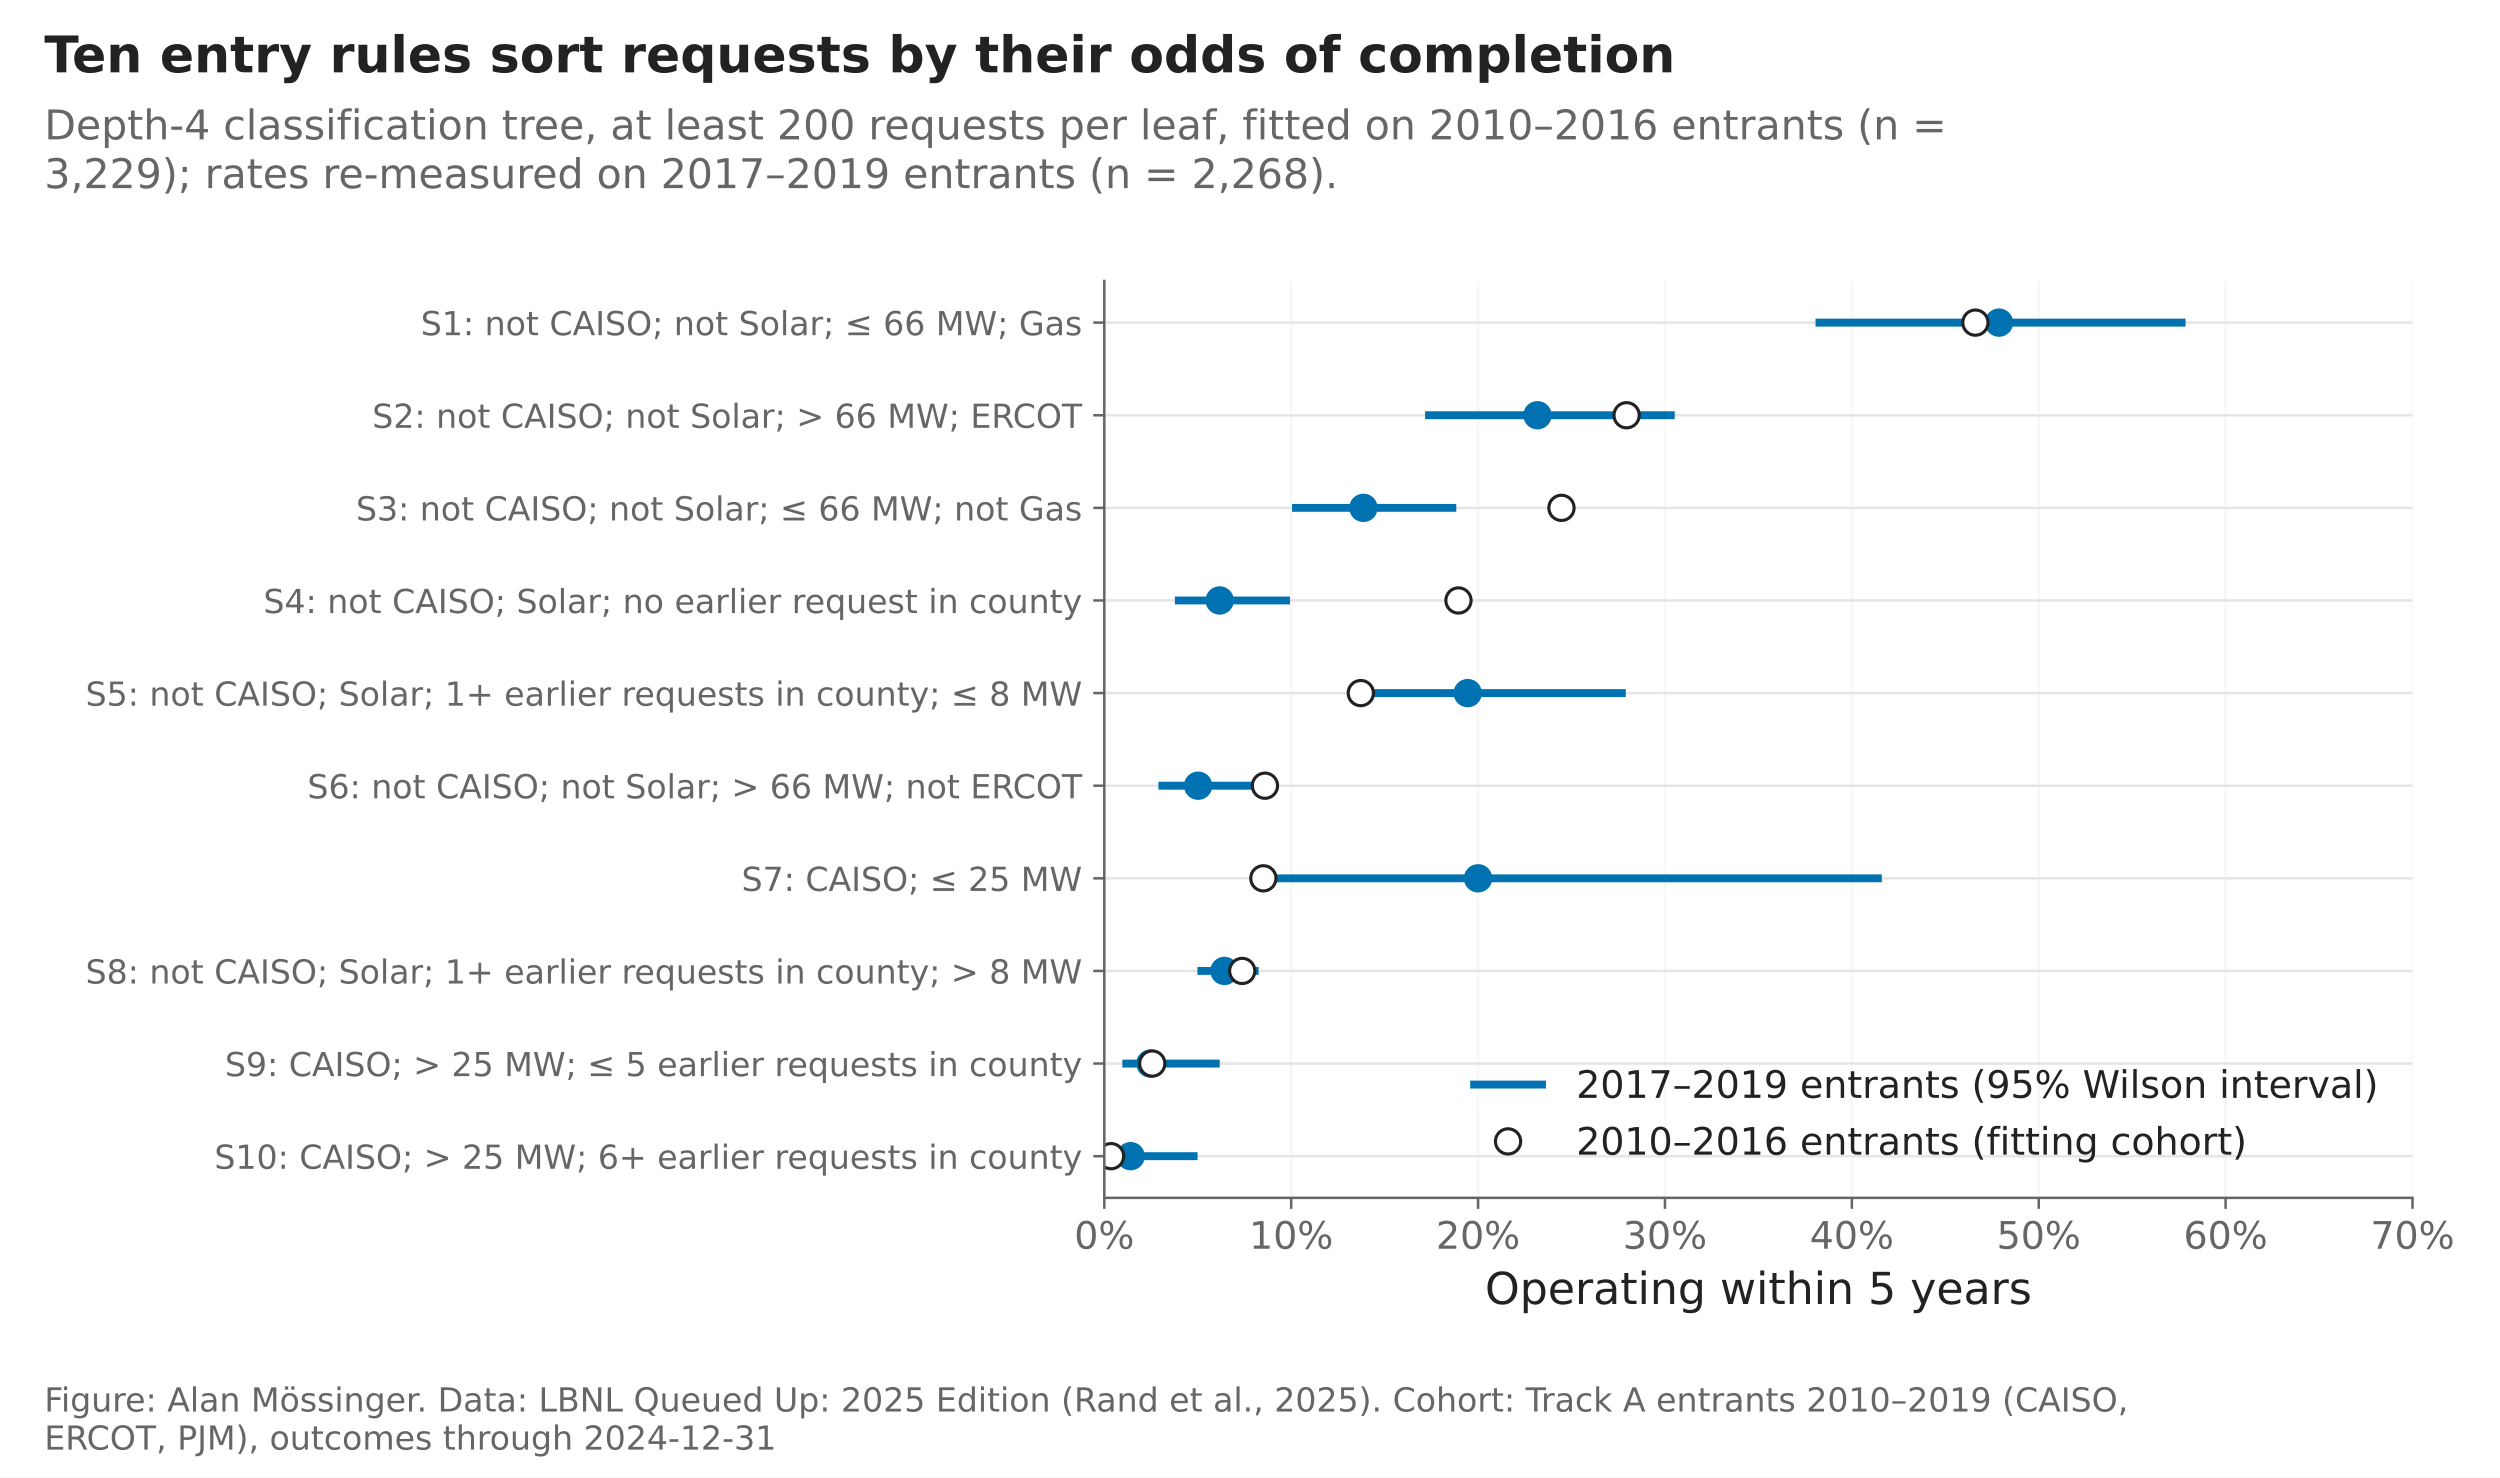
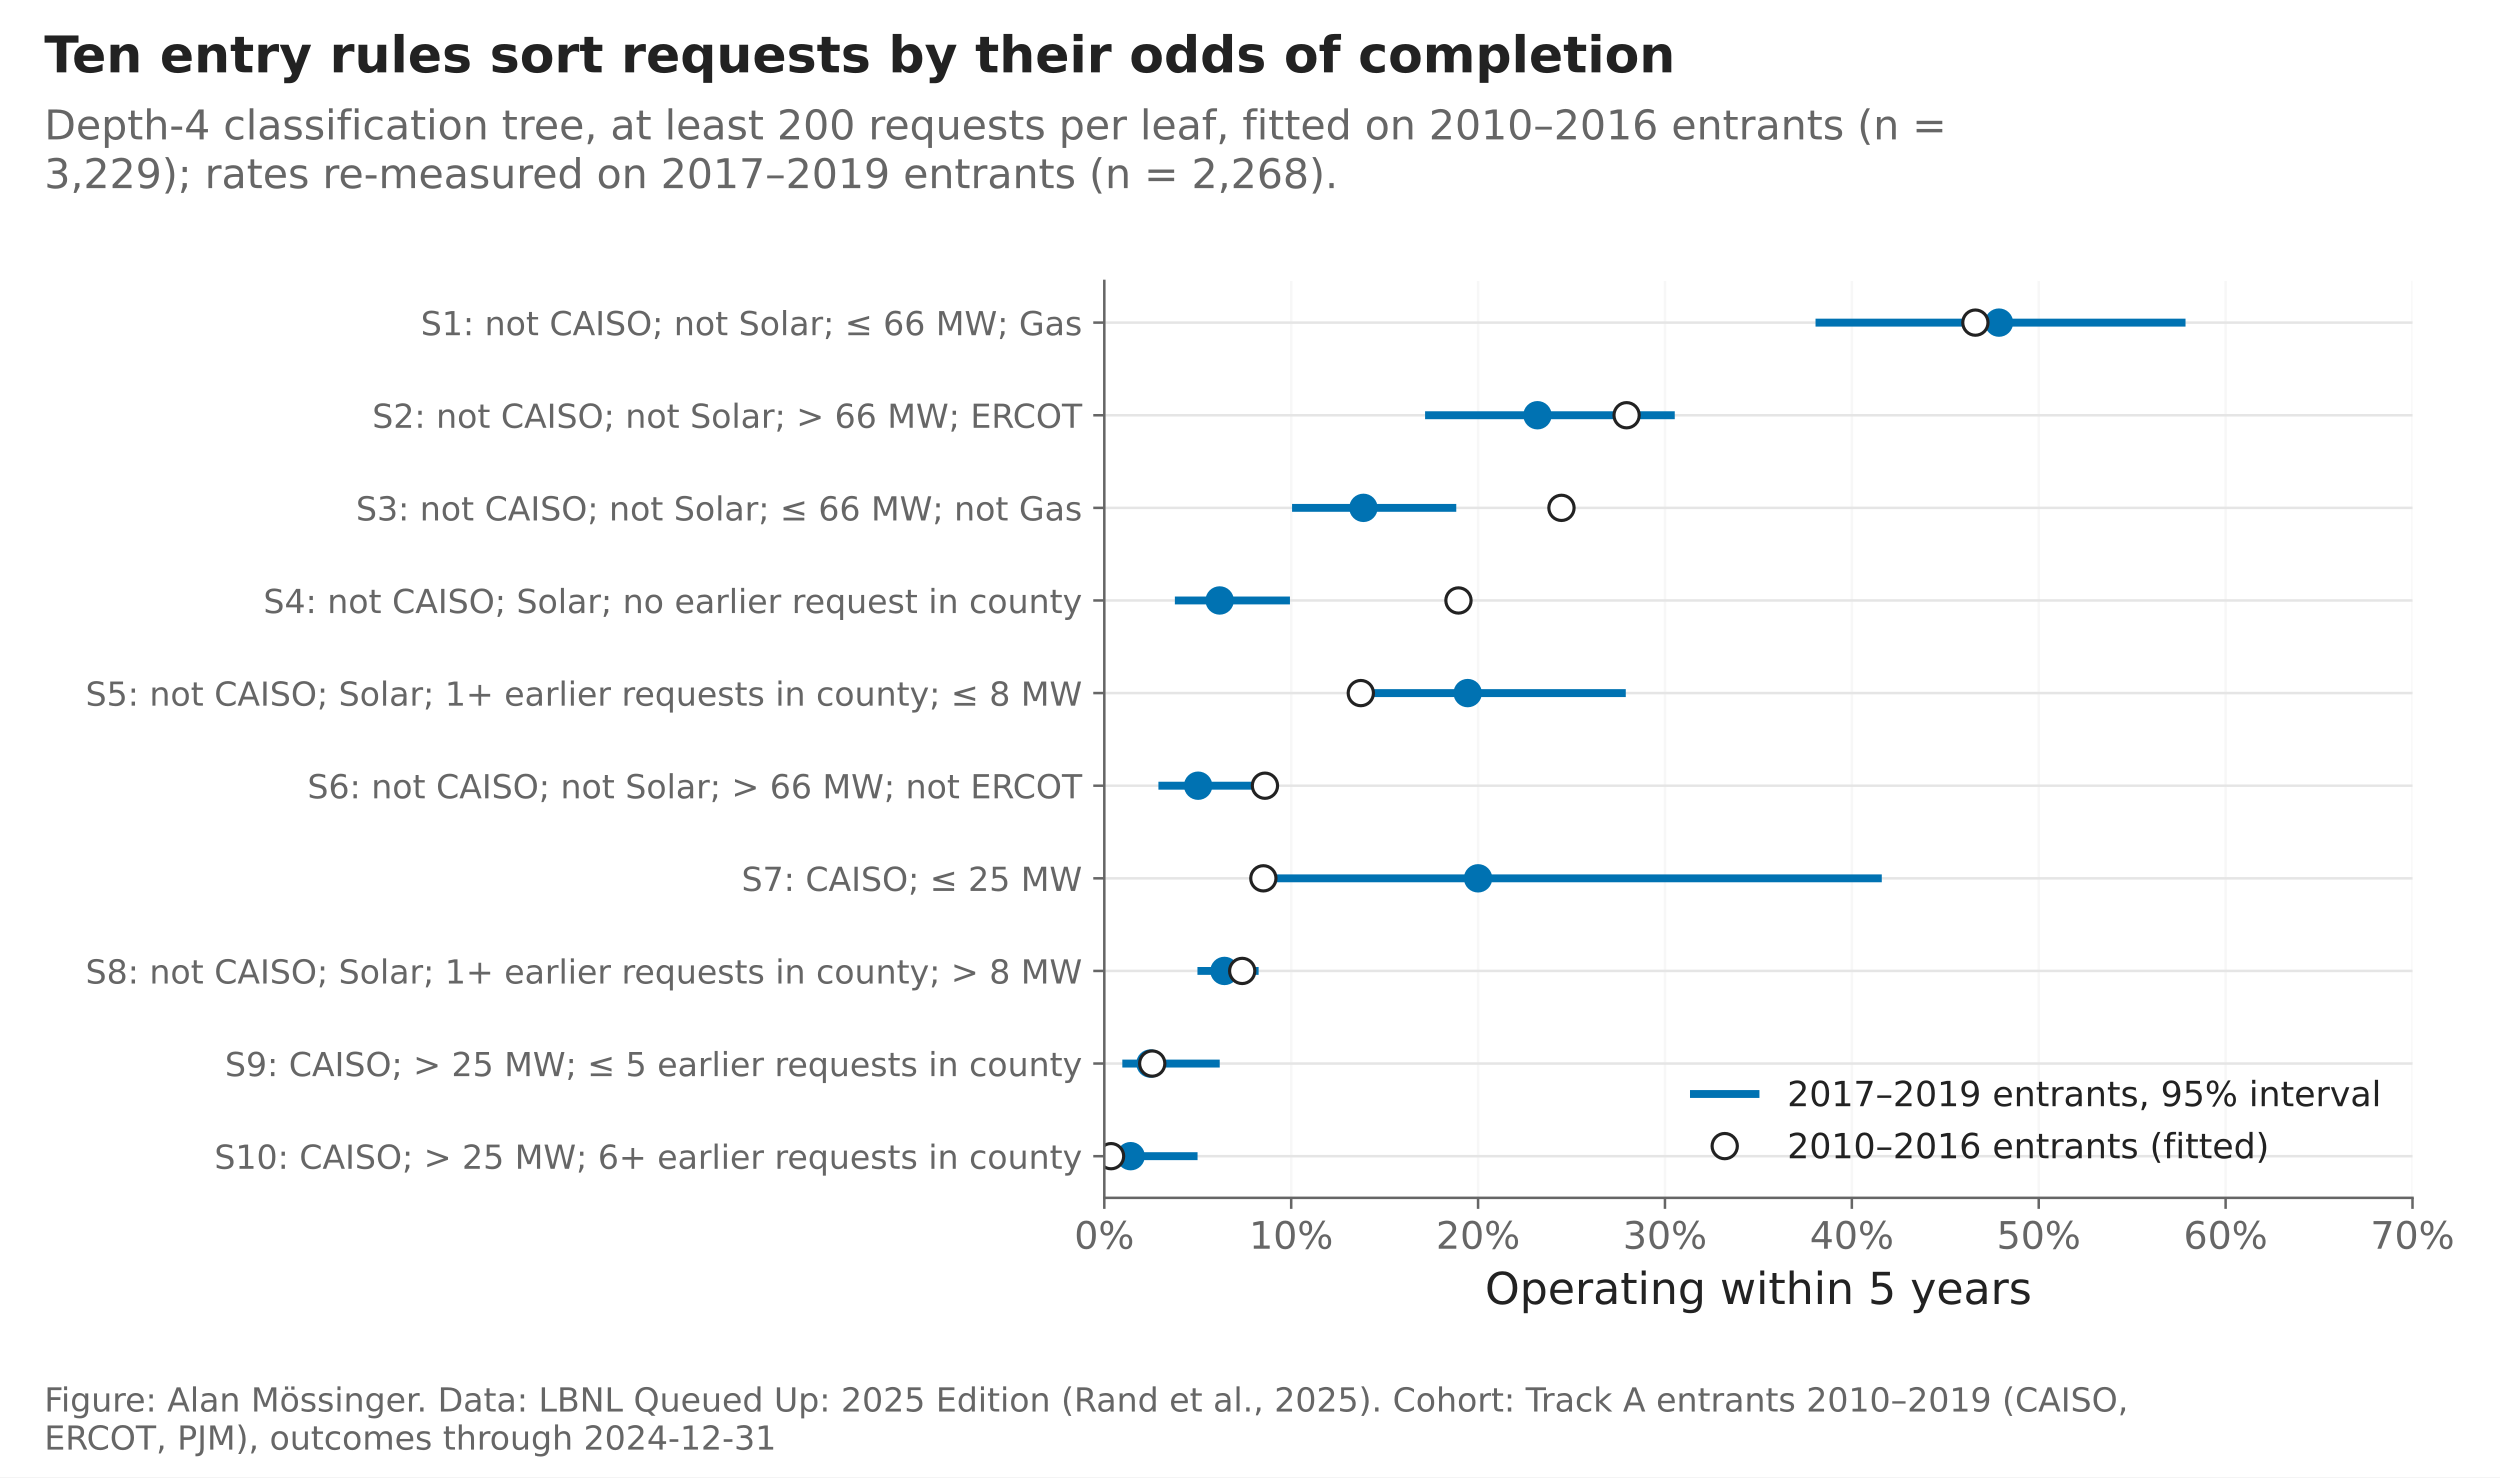
<svg xmlns="http://www.w3.org/2000/svg" xmlns:xlink="http://www.w3.org/1999/xlink" width="792pt" height="468pt" viewBox="0 0 792 468" version="1.1">
  <defs>
    <style type="text/css">*{stroke-linejoin: round; stroke-linecap: butt}</style>
  </defs>
  <g id="figure_1">
    <g id="patch_1">
      <path d="M 0 468  L 792 468  L 792 0  L 0 0  z " style="fill: #ffffff" />
    </g>
    <g id="axes_1">
      <g id="patch_2">
        <path d="M 349.844 379.478  L 764.28 379.478  L 764.28 89.004  L 349.844 89.004  z " style="fill: #ffffff" />
      </g>
      <g id="matplotlib.axis_1">
        <g id="xtick_1">
          <g id="line2d_1">
            <path d="M 349.844 379.478  L 349.844 89.004  " clip-path="url(#p31471c4d03)" style="fill: none; stroke: #e5e5e5; stroke-opacity: 0.3; stroke-width: 0.8; stroke-linecap: square" />
          </g>
          <g id="line2d_2">
            <defs>
              <path id="me00eba5936" d="M 0 0  L 0 3.5  " style="stroke: #666666; stroke-width: 0.8" />
            </defs>
            <g>
              <use xlink:href="#me00eba5936" x="349.844" y="379.478" style="fill: #666666; stroke: #666666; stroke-width: 0.8" />
            </g>
          </g>
          <g id="text_1">
            <text style="font-size: 12px; font-family: 'DejaVu Sans', 'Bitstream Vera Sans', 'Computer Modern Sans Serif', 'Lucida Grande', 'Verdana', 'Geneva', 'Lucid', 'Arial', 'Helvetica', 'Avant Garde', sans-serif; text-anchor: middle; fill: #666666" x="349.844" y="395.595" transform="rotate(-0 349.8438 395.5952)">0%</text>
          </g>
        </g>
        <g id="xtick_2">
          <g id="line2d_3">
            <path d="M 409.049 379.478  L 409.049 89.004  " clip-path="url(#p31471c4d03)" style="fill: none; stroke: #e5e5e5; stroke-opacity: 0.3; stroke-width: 0.8; stroke-linecap: square" />
          </g>
          <g id="line2d_4">
            <g>
              <use xlink:href="#me00eba5936" x="409.049" y="379.478" style="fill: #666666; stroke: #666666; stroke-width: 0.8" />
            </g>
          </g>
          <g id="text_2">
            <text style="font-size: 12px; font-family: 'DejaVu Sans', 'Bitstream Vera Sans', 'Computer Modern Sans Serif', 'Lucida Grande', 'Verdana', 'Geneva', 'Lucid', 'Arial', 'Helvetica', 'Avant Garde', sans-serif; text-anchor: middle; fill: #666666" x="409.049" y="395.595" transform="rotate(-0 409.0489 395.5952)">10%</text>
          </g>
        </g>
        <g id="xtick_3">
          <g id="line2d_5">
            <path d="M 468.254 379.478  L 468.254 89.004  " clip-path="url(#p31471c4d03)" style="fill: none; stroke: #e5e5e5; stroke-opacity: 0.3; stroke-width: 0.8; stroke-linecap: square" />
          </g>
          <g id="line2d_6">
            <g>
              <use xlink:href="#me00eba5936" x="468.254" y="379.478" style="fill: #666666; stroke: #666666; stroke-width: 0.8" />
            </g>
          </g>
          <g id="text_3">
            <text style="font-size: 12px; font-family: 'DejaVu Sans', 'Bitstream Vera Sans', 'Computer Modern Sans Serif', 'Lucida Grande', 'Verdana', 'Geneva', 'Lucid', 'Arial', 'Helvetica', 'Avant Garde', sans-serif; text-anchor: middle; fill: #666666" x="468.254" y="395.595" transform="rotate(-0 468.2541 395.5952)">20%</text>
          </g>
        </g>
        <g id="xtick_4">
          <g id="line2d_7">
            <path d="M 527.459 379.478  L 527.459 89.004  " clip-path="url(#p31471c4d03)" style="fill: none; stroke: #e5e5e5; stroke-opacity: 0.3; stroke-width: 0.8; stroke-linecap: square" />
          </g>
          <g id="line2d_8">
            <g>
              <use xlink:href="#me00eba5936" x="527.459" y="379.478" style="fill: #666666; stroke: #666666; stroke-width: 0.8" />
            </g>
          </g>
          <g id="text_4">
            <text style="font-size: 12px; font-family: 'DejaVu Sans', 'Bitstream Vera Sans', 'Computer Modern Sans Serif', 'Lucida Grande', 'Verdana', 'Geneva', 'Lucid', 'Arial', 'Helvetica', 'Avant Garde', sans-serif; text-anchor: middle; fill: #666666" x="527.459" y="395.595" transform="rotate(-0 527.4593 395.5952)">30%</text>
          </g>
        </g>
        <g id="xtick_5">
          <g id="line2d_9">
            <path d="M 586.664 379.478  L 586.664 89.004  " clip-path="url(#p31471c4d03)" style="fill: none; stroke: #e5e5e5; stroke-opacity: 0.3; stroke-width: 0.8; stroke-linecap: square" />
          </g>
          <g id="line2d_10">
            <g>
              <use xlink:href="#me00eba5936" x="586.664" y="379.478" style="fill: #666666; stroke: #666666; stroke-width: 0.8" />
            </g>
          </g>
          <g id="text_5">
            <text style="font-size: 12px; font-family: 'DejaVu Sans', 'Bitstream Vera Sans', 'Computer Modern Sans Serif', 'Lucida Grande', 'Verdana', 'Geneva', 'Lucid', 'Arial', 'Helvetica', 'Avant Garde', sans-serif; text-anchor: middle; fill: #666666" x="586.664" y="395.595" transform="rotate(-0 586.6645 395.5952)">40%</text>
          </g>
        </g>
        <g id="xtick_6">
          <g id="line2d_11">
            <path d="M 645.87 379.478  L 645.87 89.004  " clip-path="url(#p31471c4d03)" style="fill: none; stroke: #e5e5e5; stroke-opacity: 0.3; stroke-width: 0.8; stroke-linecap: square" />
          </g>
          <g id="line2d_12">
            <g>
              <use xlink:href="#me00eba5936" x="645.87" y="379.478" style="fill: #666666; stroke: #666666; stroke-width: 0.8" />
            </g>
          </g>
          <g id="text_6">
            <text style="font-size: 12px; font-family: 'DejaVu Sans', 'Bitstream Vera Sans', 'Computer Modern Sans Serif', 'Lucida Grande', 'Verdana', 'Geneva', 'Lucid', 'Arial', 'Helvetica', 'Avant Garde', sans-serif; text-anchor: middle; fill: #666666" x="645.87" y="395.595" transform="rotate(-0 645.8696 395.5952)">50%</text>
          </g>
        </g>
        <g id="xtick_7">
          <g id="line2d_13">
            <path d="M 705.075 379.478  L 705.075 89.004  " clip-path="url(#p31471c4d03)" style="fill: none; stroke: #e5e5e5; stroke-opacity: 0.3; stroke-width: 0.8; stroke-linecap: square" />
          </g>
          <g id="line2d_14">
            <g>
              <use xlink:href="#me00eba5936" x="705.075" y="379.478" style="fill: #666666; stroke: #666666; stroke-width: 0.8" />
            </g>
          </g>
          <g id="text_7">
            <text style="font-size: 12px; font-family: 'DejaVu Sans', 'Bitstream Vera Sans', 'Computer Modern Sans Serif', 'Lucida Grande', 'Verdana', 'Geneva', 'Lucid', 'Arial', 'Helvetica', 'Avant Garde', sans-serif; text-anchor: middle; fill: #666666" x="705.075" y="395.595" transform="rotate(-0 705.0748 395.5952)">60%</text>
          </g>
        </g>
        <g id="xtick_8">
          <g id="line2d_15">
            <path d="M 764.28 379.478  L 764.28 89.004  " clip-path="url(#p31471c4d03)" style="fill: none; stroke: #e5e5e5; stroke-opacity: 0.3; stroke-width: 0.8; stroke-linecap: square" />
          </g>
          <g id="line2d_16">
            <g>
              <use xlink:href="#me00eba5936" x="764.28" y="379.478" style="fill: #666666; stroke: #666666; stroke-width: 0.8" />
            </g>
          </g>
          <g id="text_8">
            <text style="font-size: 12px; font-family: 'DejaVu Sans', 'Bitstream Vera Sans', 'Computer Modern Sans Serif', 'Lucida Grande', 'Verdana', 'Geneva', 'Lucid', 'Arial', 'Helvetica', 'Avant Garde', sans-serif; text-anchor: middle; fill: #666666" x="764.28" y="395.595" transform="rotate(-0 764.28 395.5952)">70%</text>
          </g>
        </g>
        <g id="text_9">
          <text style="font-size: 14px; font-family: 'DejaVu Sans', 'Bitstream Vera Sans', 'Computer Modern Sans Serif', 'Lucida Grande', 'Verdana', 'Geneva', 'Lucid', 'Arial', 'Helvetica', 'Avant Garde', sans-serif; text-anchor: middle; fill: #222222" x="557.062" y="413.116" transform="rotate(-0 557.0619 413.1158)">Operating within 5 years</text>
        </g>
      </g>
      <g id="matplotlib.axis_2">
        <g id="ytick_1">
          <g id="line2d_17">
            <path d="M 349.844 366.275  L 764.28 366.275  " clip-path="url(#p31471c4d03)" style="fill: none; stroke: #e5e5e5; stroke-width: 0.8; stroke-linecap: square" />
          </g>
          <g id="line2d_18">
            <defs>
              <path id="mce5acbc380" d="M 0 0  L -3.5 0  " style="stroke: #666666; stroke-width: 0.8" />
            </defs>
            <g>
              <use xlink:href="#mce5acbc380" x="349.844" y="366.275" style="fill: #666666; stroke: #666666; stroke-width: 0.8" />
            </g>
          </g>
          <g id="text_10">
            <text style="font-size: 10.5px; font-family: 'DejaVu Sans', 'Bitstream Vera Sans', 'Computer Modern Sans Serif', 'Lucida Grande', 'Verdana', 'Geneva', 'Lucid', 'Arial', 'Helvetica', 'Avant Garde', sans-serif; text-anchor: end; fill: #666666" x="342.844" y="370.264" transform="rotate(-0 342.8438 370.2638)">S10: CAISO; &gt; 25 MW; 6+ earlier requests in county</text>
          </g>
        </g>
        <g id="ytick_2">
          <g id="line2d_19">
            <path d="M 349.844 336.934  L 764.28 336.934  " clip-path="url(#p31471c4d03)" style="fill: none; stroke: #e5e5e5; stroke-width: 0.8; stroke-linecap: square" />
          </g>
          <g id="line2d_20">
            <g>
              <use xlink:href="#mce5acbc380" x="349.844" y="336.934" style="fill: #666666; stroke: #666666; stroke-width: 0.8" />
            </g>
          </g>
          <g id="text_11">
            <text style="font-size: 10.5px; font-family: 'DejaVu Sans', 'Bitstream Vera Sans', 'Computer Modern Sans Serif', 'Lucida Grande', 'Verdana', 'Geneva', 'Lucid', 'Arial', 'Helvetica', 'Avant Garde', sans-serif; text-anchor: end; fill: #666666" x="342.844" y="340.923" transform="rotate(-0 342.8438 340.923)">S9: CAISO; &gt; 25 MW; ≤ 5 earlier requests in county</text>
          </g>
        </g>
        <g id="ytick_3">
          <g id="line2d_21">
            <path d="M 349.844 307.593  L 764.28 307.593  " clip-path="url(#p31471c4d03)" style="fill: none; stroke: #e5e5e5; stroke-width: 0.8; stroke-linecap: square" />
          </g>
          <g id="line2d_22">
            <g>
              <use xlink:href="#mce5acbc380" x="349.844" y="307.593" style="fill: #666666; stroke: #666666; stroke-width: 0.8" />
            </g>
          </g>
          <g id="text_12">
            <text style="font-size: 10.5px; font-family: 'DejaVu Sans', 'Bitstream Vera Sans', 'Computer Modern Sans Serif', 'Lucida Grande', 'Verdana', 'Geneva', 'Lucid', 'Arial', 'Helvetica', 'Avant Garde', sans-serif; text-anchor: end; fill: #666666" x="342.844" y="311.582" transform="rotate(-0 342.8438 311.5822)">S8: not CAISO; Solar; 1+ earlier requests in county; &gt; 8 MW</text>
          </g>
        </g>
        <g id="ytick_4">
          <g id="line2d_23">
            <path d="M 349.844 278.252  L 764.28 278.252  " clip-path="url(#p31471c4d03)" style="fill: none; stroke: #e5e5e5; stroke-width: 0.8; stroke-linecap: square" />
          </g>
          <g id="line2d_24">
            <g>
              <use xlink:href="#mce5acbc380" x="349.844" y="278.252" style="fill: #666666; stroke: #666666; stroke-width: 0.8" />
            </g>
          </g>
          <g id="text_13">
            <text style="font-size: 10.5px; font-family: 'DejaVu Sans', 'Bitstream Vera Sans', 'Computer Modern Sans Serif', 'Lucida Grande', 'Verdana', 'Geneva', 'Lucid', 'Arial', 'Helvetica', 'Avant Garde', sans-serif; text-anchor: end; fill: #666666" x="342.844" y="282.241" transform="rotate(-0 342.8438 282.241)">S7: CAISO; ≤ 25 MW</text>
          </g>
        </g>
        <g id="ytick_5">
          <g id="line2d_25">
            <path d="M 349.844 248.911  L 764.28 248.911  " clip-path="url(#p31471c4d03)" style="fill: none; stroke: #e5e5e5; stroke-width: 0.8; stroke-linecap: square" />
          </g>
          <g id="line2d_26">
            <g>
              <use xlink:href="#mce5acbc380" x="349.844" y="248.911" style="fill: #666666; stroke: #666666; stroke-width: 0.8" />
            </g>
          </g>
          <g id="text_14">
            <text style="font-size: 10.5px; font-family: 'DejaVu Sans', 'Bitstream Vera Sans', 'Computer Modern Sans Serif', 'Lucida Grande', 'Verdana', 'Geneva', 'Lucid', 'Arial', 'Helvetica', 'Avant Garde', sans-serif; text-anchor: end; fill: #666666" x="342.844" y="252.901" transform="rotate(-0 342.8438 252.9006)">S6: not CAISO; not Solar; &gt; 66 MW; not ERCOT</text>
          </g>
        </g>
        <g id="ytick_6">
          <g id="line2d_27">
            <path d="M 349.844 219.571  L 764.28 219.571  " clip-path="url(#p31471c4d03)" style="fill: none; stroke: #e5e5e5; stroke-width: 0.8; stroke-linecap: square" />
          </g>
          <g id="line2d_28">
            <g>
              <use xlink:href="#mce5acbc380" x="349.844" y="219.571" style="fill: #666666; stroke: #666666; stroke-width: 0.8" />
            </g>
          </g>
          <g id="text_15">
            <text style="font-size: 10.5px; font-family: 'DejaVu Sans', 'Bitstream Vera Sans', 'Computer Modern Sans Serif', 'Lucida Grande', 'Verdana', 'Geneva', 'Lucid', 'Arial', 'Helvetica', 'Avant Garde', sans-serif; text-anchor: end; fill: #666666" x="342.844" y="223.56" transform="rotate(-0 342.8438 223.5598)">S5: not CAISO; Solar; 1+ earlier requests in county; ≤ 8 MW</text>
          </g>
        </g>
        <g id="ytick_7">
          <g id="line2d_29">
            <path d="M 349.844 190.23  L 764.28 190.23  " clip-path="url(#p31471c4d03)" style="fill: none; stroke: #e5e5e5; stroke-width: 0.8; stroke-linecap: square" />
          </g>
          <g id="line2d_30">
            <g>
              <use xlink:href="#mce5acbc380" x="349.844" y="190.23" style="fill: #666666; stroke: #666666; stroke-width: 0.8" />
            </g>
          </g>
          <g id="text_16">
            <text style="font-size: 10.5px; font-family: 'DejaVu Sans', 'Bitstream Vera Sans', 'Computer Modern Sans Serif', 'Lucida Grande', 'Verdana', 'Geneva', 'Lucid', 'Arial', 'Helvetica', 'Avant Garde', sans-serif; text-anchor: end; fill: #666666" x="342.844" y="194.219" transform="rotate(-0 342.8438 194.219)">S4: not CAISO; Solar; no earlier request in county</text>
          </g>
        </g>
        <g id="ytick_8">
          <g id="line2d_31">
            <path d="M 349.844 160.889  L 764.28 160.889  " clip-path="url(#p31471c4d03)" style="fill: none; stroke: #e5e5e5; stroke-width: 0.8; stroke-linecap: square" />
          </g>
          <g id="line2d_32">
            <g>
              <use xlink:href="#mce5acbc380" x="349.844" y="160.889" style="fill: #666666; stroke: #666666; stroke-width: 0.8" />
            </g>
          </g>
          <g id="text_17">
            <text style="font-size: 10.5px; font-family: 'DejaVu Sans', 'Bitstream Vera Sans', 'Computer Modern Sans Serif', 'Lucida Grande', 'Verdana', 'Geneva', 'Lucid', 'Arial', 'Helvetica', 'Avant Garde', sans-serif; text-anchor: end; fill: #666666" x="342.844" y="164.878" transform="rotate(-0 342.8438 164.8782)">S3: not CAISO; not Solar; ≤ 66 MW; not Gas</text>
          </g>
        </g>
        <g id="ytick_9">
          <g id="line2d_33">
            <path d="M 349.844 131.548  L 764.28 131.548  " clip-path="url(#p31471c4d03)" style="fill: none; stroke: #e5e5e5; stroke-width: 0.8; stroke-linecap: square" />
          </g>
          <g id="line2d_34">
            <g>
              <use xlink:href="#mce5acbc380" x="349.844" y="131.548" style="fill: #666666; stroke: #666666; stroke-width: 0.8" />
            </g>
          </g>
          <g id="text_18">
            <text style="font-size: 10.5px; font-family: 'DejaVu Sans', 'Bitstream Vera Sans', 'Computer Modern Sans Serif', 'Lucida Grande', 'Verdana', 'Geneva', 'Lucid', 'Arial', 'Helvetica', 'Avant Garde', sans-serif; text-anchor: end; fill: #666666" x="342.844" y="135.537" transform="rotate(-0 342.8438 135.5374)">S2: not CAISO; not Solar; &gt; 66 MW; ERCOT</text>
          </g>
        </g>
        <g id="ytick_10">
          <g id="line2d_35">
            <path d="M 349.844 102.207  L 764.28 102.207  " clip-path="url(#p31471c4d03)" style="fill: none; stroke: #e5e5e5; stroke-width: 0.8; stroke-linecap: square" />
          </g>
          <g id="line2d_36">
            <g>
              <use xlink:href="#mce5acbc380" x="349.844" y="102.207" style="fill: #666666; stroke: #666666; stroke-width: 0.8" />
            </g>
          </g>
          <g id="text_19">
            <text style="font-size: 10.5px; font-family: 'DejaVu Sans', 'Bitstream Vera Sans', 'Computer Modern Sans Serif', 'Lucida Grande', 'Verdana', 'Geneva', 'Lucid', 'Arial', 'Helvetica', 'Avant Garde', sans-serif; text-anchor: end; fill: #666666" x="342.844" y="106.197" transform="rotate(-0 342.8438 106.1965)">S1: not CAISO; not Solar; ≤ 66 MW; Gas</text>
          </g>
        </g>
      </g>
      <g id="LineCollection_1">
        <path d="M 352.136 366.275  L 379.385 366.275  " clip-path="url(#p31471c4d03)" style="fill: none; stroke: #0072b2; stroke-width: 2.5" />
        <path d="M 355.553 336.934  L 386.409 336.934  " clip-path="url(#p31471c4d03)" style="fill: none; stroke: #0072b2; stroke-width: 2.5" />
        <path d="M 379.352 307.593  L 398.731 307.593  " clip-path="url(#p31471c4d03)" style="fill: none; stroke: #0072b2; stroke-width: 2.5" />
        <path d="M 397.596 278.252  L 596.15 278.252  " clip-path="url(#p31471c4d03)" style="fill: none; stroke: #0072b2; stroke-width: 2.5" />
        <path d="M 366.985 248.911  L 400.581 248.911  " clip-path="url(#p31471c4d03)" style="fill: none; stroke: #0072b2; stroke-width: 2.5" />
        <path d="M 427.309 219.571  L 515.048 219.571  " clip-path="url(#p31471c4d03)" style="fill: none; stroke: #0072b2; stroke-width: 2.5" />
        <path d="M 372.2 190.23  L 408.657 190.23  " clip-path="url(#p31471c4d03)" style="fill: none; stroke: #0072b2; stroke-width: 2.5" />
        <path d="M 409.323 160.889  L 461.344 160.889  " clip-path="url(#p31471c4d03)" style="fill: none; stroke: #0072b2; stroke-width: 2.5" />
        <path d="M 451.466 131.548  L 530.562 131.548  " clip-path="url(#p31471c4d03)" style="fill: none; stroke: #0072b2; stroke-width: 2.5" />
        <path d="M 575.161 102.207  L 692.374 102.207  " clip-path="url(#p31471c4d03)" style="fill: none; stroke: #0072b2; stroke-width: 2.5" />
      </g>
      <g id="line2d_37">
        <defs>
          <path id="m91adc1bbf9" d="M 0 4  C 1.061 4 2.078 3.579 2.828 2.828  C 3.579 2.078 4 1.061 4 0  C 4 -1.061 3.579 -2.078 2.828 -2.828  C 2.078 -3.579 1.061 -4 0 -4  C -1.061 -4 -2.078 -3.579 -2.828 -2.828  C -3.579 -2.078 -4 -1.061 -4 0  C -4 1.061 -3.579 2.078 -2.828 2.828  C -2.078 3.579 -1.061 4 0 4  z " style="stroke: #0072b2" />
        </defs>
        <g clip-path="url(#p31471c4d03)">
          <use xlink:href="#m91adc1bbf9" x="358.183" y="366.275" style="fill: #0072b2; stroke: #0072b2" />
          <use xlink:href="#m91adc1bbf9" x="364.462" y="336.934" style="fill: #0072b2; stroke: #0072b2" />
          <use xlink:href="#m91adc1bbf9" x="387.909" y="307.593" style="fill: #0072b2; stroke: #0072b2" />
          <use xlink:href="#m91adc1bbf9" x="468.254" y="278.252" style="fill: #0072b2; stroke: #0072b2" />
          <use xlink:href="#m91adc1bbf9" x="379.57" y="248.911" style="fill: #0072b2; stroke: #0072b2" />
          <use xlink:href="#m91adc1bbf9" x="464.965" y="219.571" style="fill: #0072b2; stroke: #0072b2" />
          <use xlink:href="#m91adc1bbf9" x="386.39" y="190.23" style="fill: #0072b2; stroke: #0072b2" />
          <use xlink:href="#m91adc1bbf9" x="431.935" y="160.889" style="fill: #0072b2; stroke: #0072b2" />
          <use xlink:href="#m91adc1bbf9" x="487.074" y="131.548" style="fill: #0072b2; stroke: #0072b2" />
          <use xlink:href="#m91adc1bbf9" x="633.273" y="102.207" style="fill: #0072b2; stroke: #0072b2" />
        </g>
      </g>
      <g id="line2d_38">
        <defs>
          <path id="m4b7e463241" d="M 0 4  C 1.061 4 2.078 3.579 2.828 2.828  C 3.579 2.078 4 1.061 4 0  C 4 -1.061 3.579 -2.078 2.828 -2.828  C 2.078 -3.579 1.061 -4 0 -4  C -1.061 -4 -2.078 -3.579 -2.828 -2.828  C -3.579 -2.078 -4 -1.061 -4 0  C -4 1.061 -3.579 2.078 -2.828 2.828  C -2.078 3.579 -1.061 4 0 4  z " style="stroke: #222222" />
        </defs>
        <g clip-path="url(#p31471c4d03)">
          <use xlink:href="#m4b7e463241" x="351.981" y="366.275" style="fill: #ffffff; stroke: #222222" />
          <use xlink:href="#m4b7e463241" x="365.025" y="336.934" style="fill: #ffffff; stroke: #222222" />
          <use xlink:href="#m4b7e463241" x="393.529" y="307.593" style="fill: #ffffff; stroke: #222222" />
          <use xlink:href="#m4b7e463241" x="400.231" y="278.252" style="fill: #ffffff; stroke: #222222" />
          <use xlink:href="#m4b7e463241" x="400.736" y="248.911" style="fill: #ffffff; stroke: #222222" />
          <use xlink:href="#m4b7e463241" x="431.106" y="219.571" style="fill: #ffffff; stroke: #222222" />
          <use xlink:href="#m4b7e463241" x="462.04" y="190.23" style="fill: #ffffff; stroke: #222222" />
          <use xlink:href="#m4b7e463241" x="494.674" y="160.889" style="fill: #ffffff; stroke: #222222" />
          <use xlink:href="#m4b7e463241" x="515.308" y="131.548" style="fill: #ffffff; stroke: #222222" />
          <use xlink:href="#m4b7e463241" x="625.8" y="102.207" style="fill: #ffffff; stroke: #222222" />
        </g>
      </g>
      <g id="patch_3">
        <path d="M 349.844 379.478  L 349.844 89.004  " style="fill: none; stroke: #666666; stroke-width: 0.8; stroke-linejoin: miter; stroke-linecap: square" />
      </g>
      <g id="patch_4">
        <path d="M 349.844 379.478  L 764.28 379.478  " style="fill: none; stroke: #666666; stroke-width: 0.8; stroke-linejoin: miter; stroke-linecap: square" />
      </g>
      <g id="legend_1">
        <g id="line2d_39">
-           <path d="M 465.752 343.594  L 489.752 343.594  " style="fill: none; stroke: #0072b2; stroke-width: 2.5" />
+           <path d="M 535.391 346.585  L 557.391 346.585  " style="fill: none; stroke: #0072b2; stroke-width: 2.5" />
        </g>
        <g id="text_20">
-           <text style="font-size: 12px; font-family: 'DejaVu Sans', 'Bitstream Vera Sans', 'Computer Modern Sans Serif', 'Lucida Grande', 'Verdana', 'Geneva', 'Lucid', 'Arial', 'Helvetica', 'Avant Garde', sans-serif; text-anchor: start; fill: #222222" x="499.352" y="347.794" transform="rotate(-0 499.3519 347.7942)">2017–2019 entrants (95% Wilson interval)</text>
+           <text style="font-size: 11px; font-family: 'DejaVu Sans', 'Bitstream Vera Sans', 'Computer Modern Sans Serif', 'Lucida Grande', 'Verdana', 'Geneva', 'Lucid', 'Arial', 'Helvetica', 'Avant Garde', sans-serif; text-anchor: start; fill: #222222" x="566.191" y="350.435" transform="rotate(-0 566.1906 350.4346)">2017–2019 entrants, 95% interval</text>
        </g>
        <g id="line2d_40">
          <g>
-             <use xlink:href="#m4b7e463241" x="477.752" y="361.595" style="fill: #ffffff; stroke: #222222" />
+             <use xlink:href="#m4b7e463241" x="546.391" y="363.085" style="fill: #ffffff; stroke: #222222" />
          </g>
        </g>
        <g id="text_21">
-           <text style="font-size: 12px; font-family: 'DejaVu Sans', 'Bitstream Vera Sans', 'Computer Modern Sans Serif', 'Lucida Grande', 'Verdana', 'Geneva', 'Lucid', 'Arial', 'Helvetica', 'Avant Garde', sans-serif; text-anchor: start; fill: #222222" x="499.352" y="365.795" transform="rotate(-0 499.3519 365.7952)">2010–2016 entrants (fitting cohort)</text>
+           <text style="font-size: 11px; font-family: 'DejaVu Sans', 'Bitstream Vera Sans', 'Computer Modern Sans Serif', 'Lucida Grande', 'Verdana', 'Geneva', 'Lucid', 'Arial', 'Helvetica', 'Avant Garde', sans-serif; text-anchor: start; fill: #222222" x="566.191" y="366.935" transform="rotate(-0 566.1906 366.9354)">2010–2016 entrants (fitted)</text>
        </g>
      </g>
    </g>
    <g id="text_22">
      <text style="font-weight: 700; font-size: 16px; font-family: 'DejaVu Sans', 'Bitstream Vera Sans', 'Computer Modern Sans Serif', 'Lucida Grande', 'Verdana', 'Geneva', 'Lucid', 'Arial', 'Helvetica', 'Avant Garde', sans-serif; text-anchor: start; fill: #222222" x="14.04" y="22.913" transform="rotate(-0 14.04 22.9125)">Ten entry rules sort requests by their odds of completion</text>
    </g>
    <g id="text_23">
      <text style="font-size: 13px; font-family: 'DejaVu Sans', 'Bitstream Vera Sans', 'Computer Modern Sans Serif', 'Lucida Grande', 'Verdana', 'Geneva', 'Lucid', 'Arial', 'Helvetica', 'Avant Garde', sans-serif; fill: #666666" transform="translate(14.04 44.16619)">Depth-4 classification tree, at least 200 requests per leaf, fitted on 2010–2016 entrants (n =</text>
      <text style="font-size: 13px; font-family: 'DejaVu Sans', 'Bitstream Vera Sans', 'Computer Modern Sans Serif', 'Lucida Grande', 'Verdana', 'Geneva', 'Lucid', 'Arial', 'Helvetica', 'Avant Garde', sans-serif; fill: #666666" transform="translate(14.04 59.6108)">3,229); rates re-measured on 2017–2019 entrants (n = 2,268).</text>
    </g>
    <g id="text_24">
      <text style="font-size: 10.5px; font-family: 'DejaVu Sans', 'Bitstream Vera Sans', 'Computer Modern Sans Serif', 'Lucida Grande', 'Verdana', 'Geneva', 'Lucid', 'Arial', 'Helvetica', 'Avant Garde', sans-serif; fill: #666666" transform="translate(14.04 447.1688)">Figure: Alan Mössinger. Data: LBNL Queued Up: 2025 Edition (Rand et al., 2025). Cohort: Track A entrants 2010–2019 (CAISO,</text>
      <text style="font-size: 10.5px; font-family: 'DejaVu Sans', 'Bitstream Vera Sans', 'Computer Modern Sans Serif', 'Lucida Grande', 'Verdana', 'Geneva', 'Lucid', 'Arial', 'Helvetica', 'Avant Garde', sans-serif; fill: #666666" transform="translate(14.04 459.2438)">ERCOT, PJM), outcomes through 2024-12-31</text>
    </g>
  </g>
  <defs>
    <clipPath id="p31471c4d03">
      <rect x="349.844" y="89.004" width="414.436" height="290.474" />
    </clipPath>
  </defs>
</svg>
